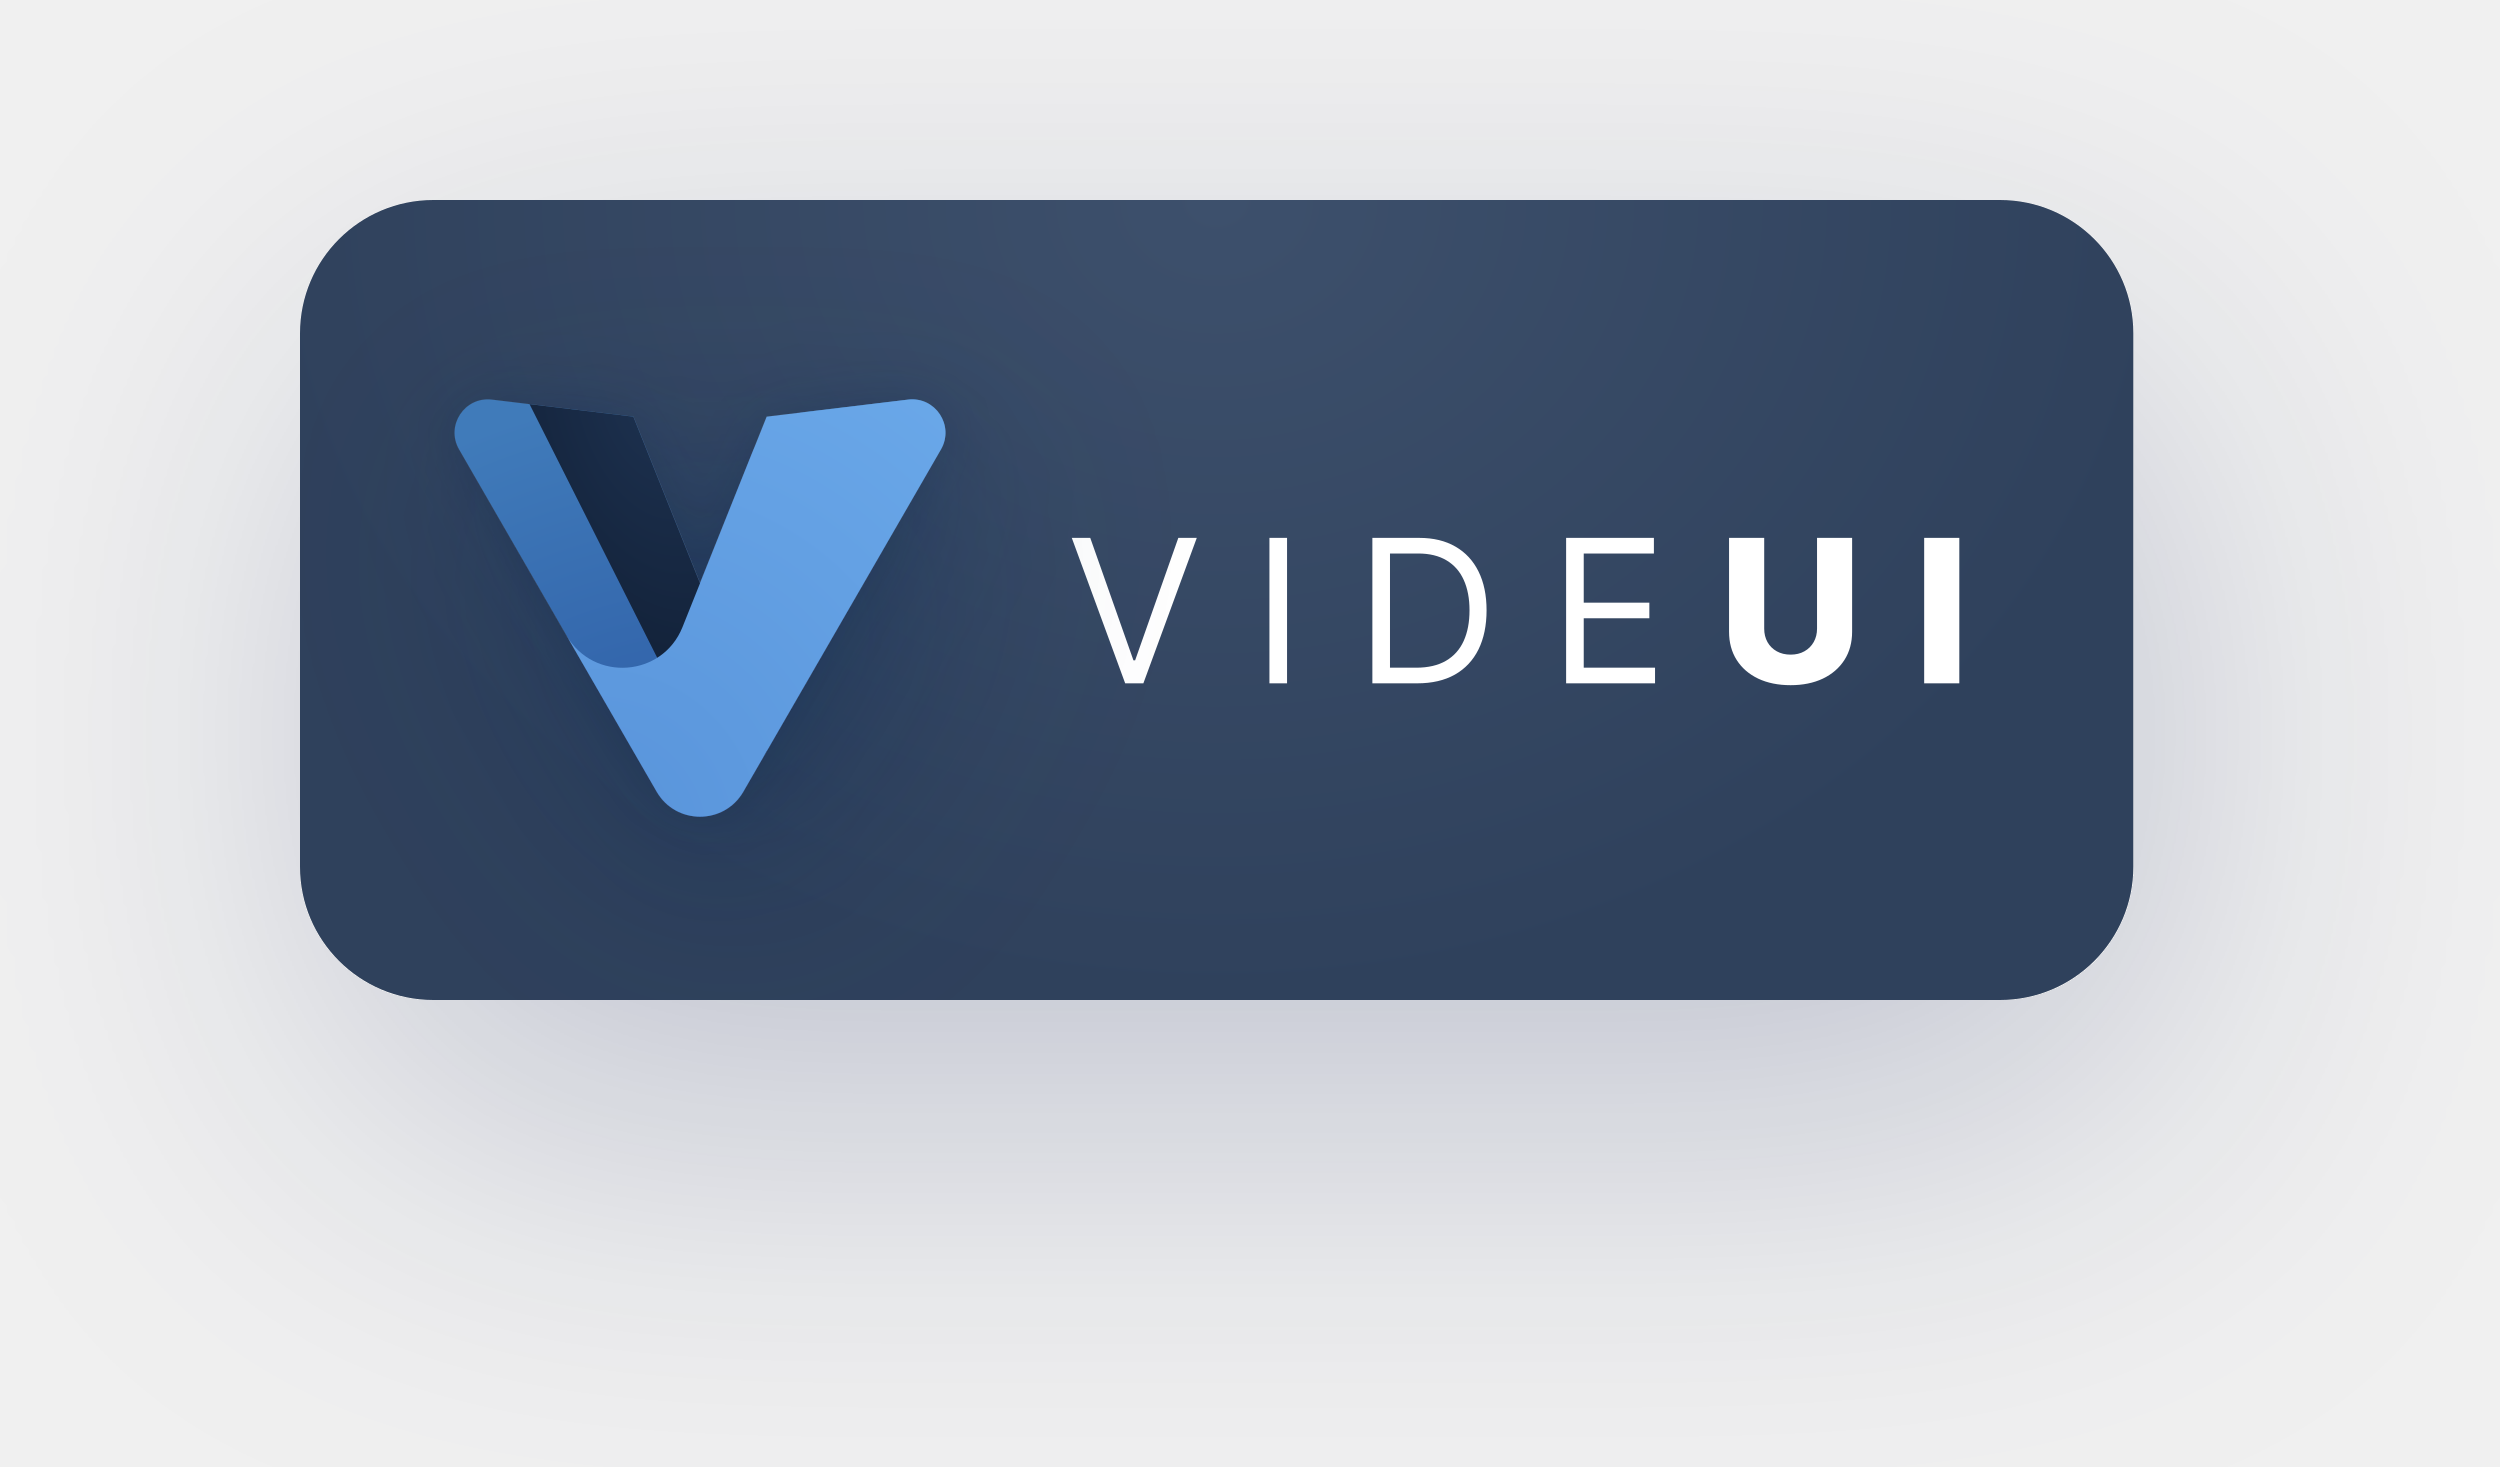
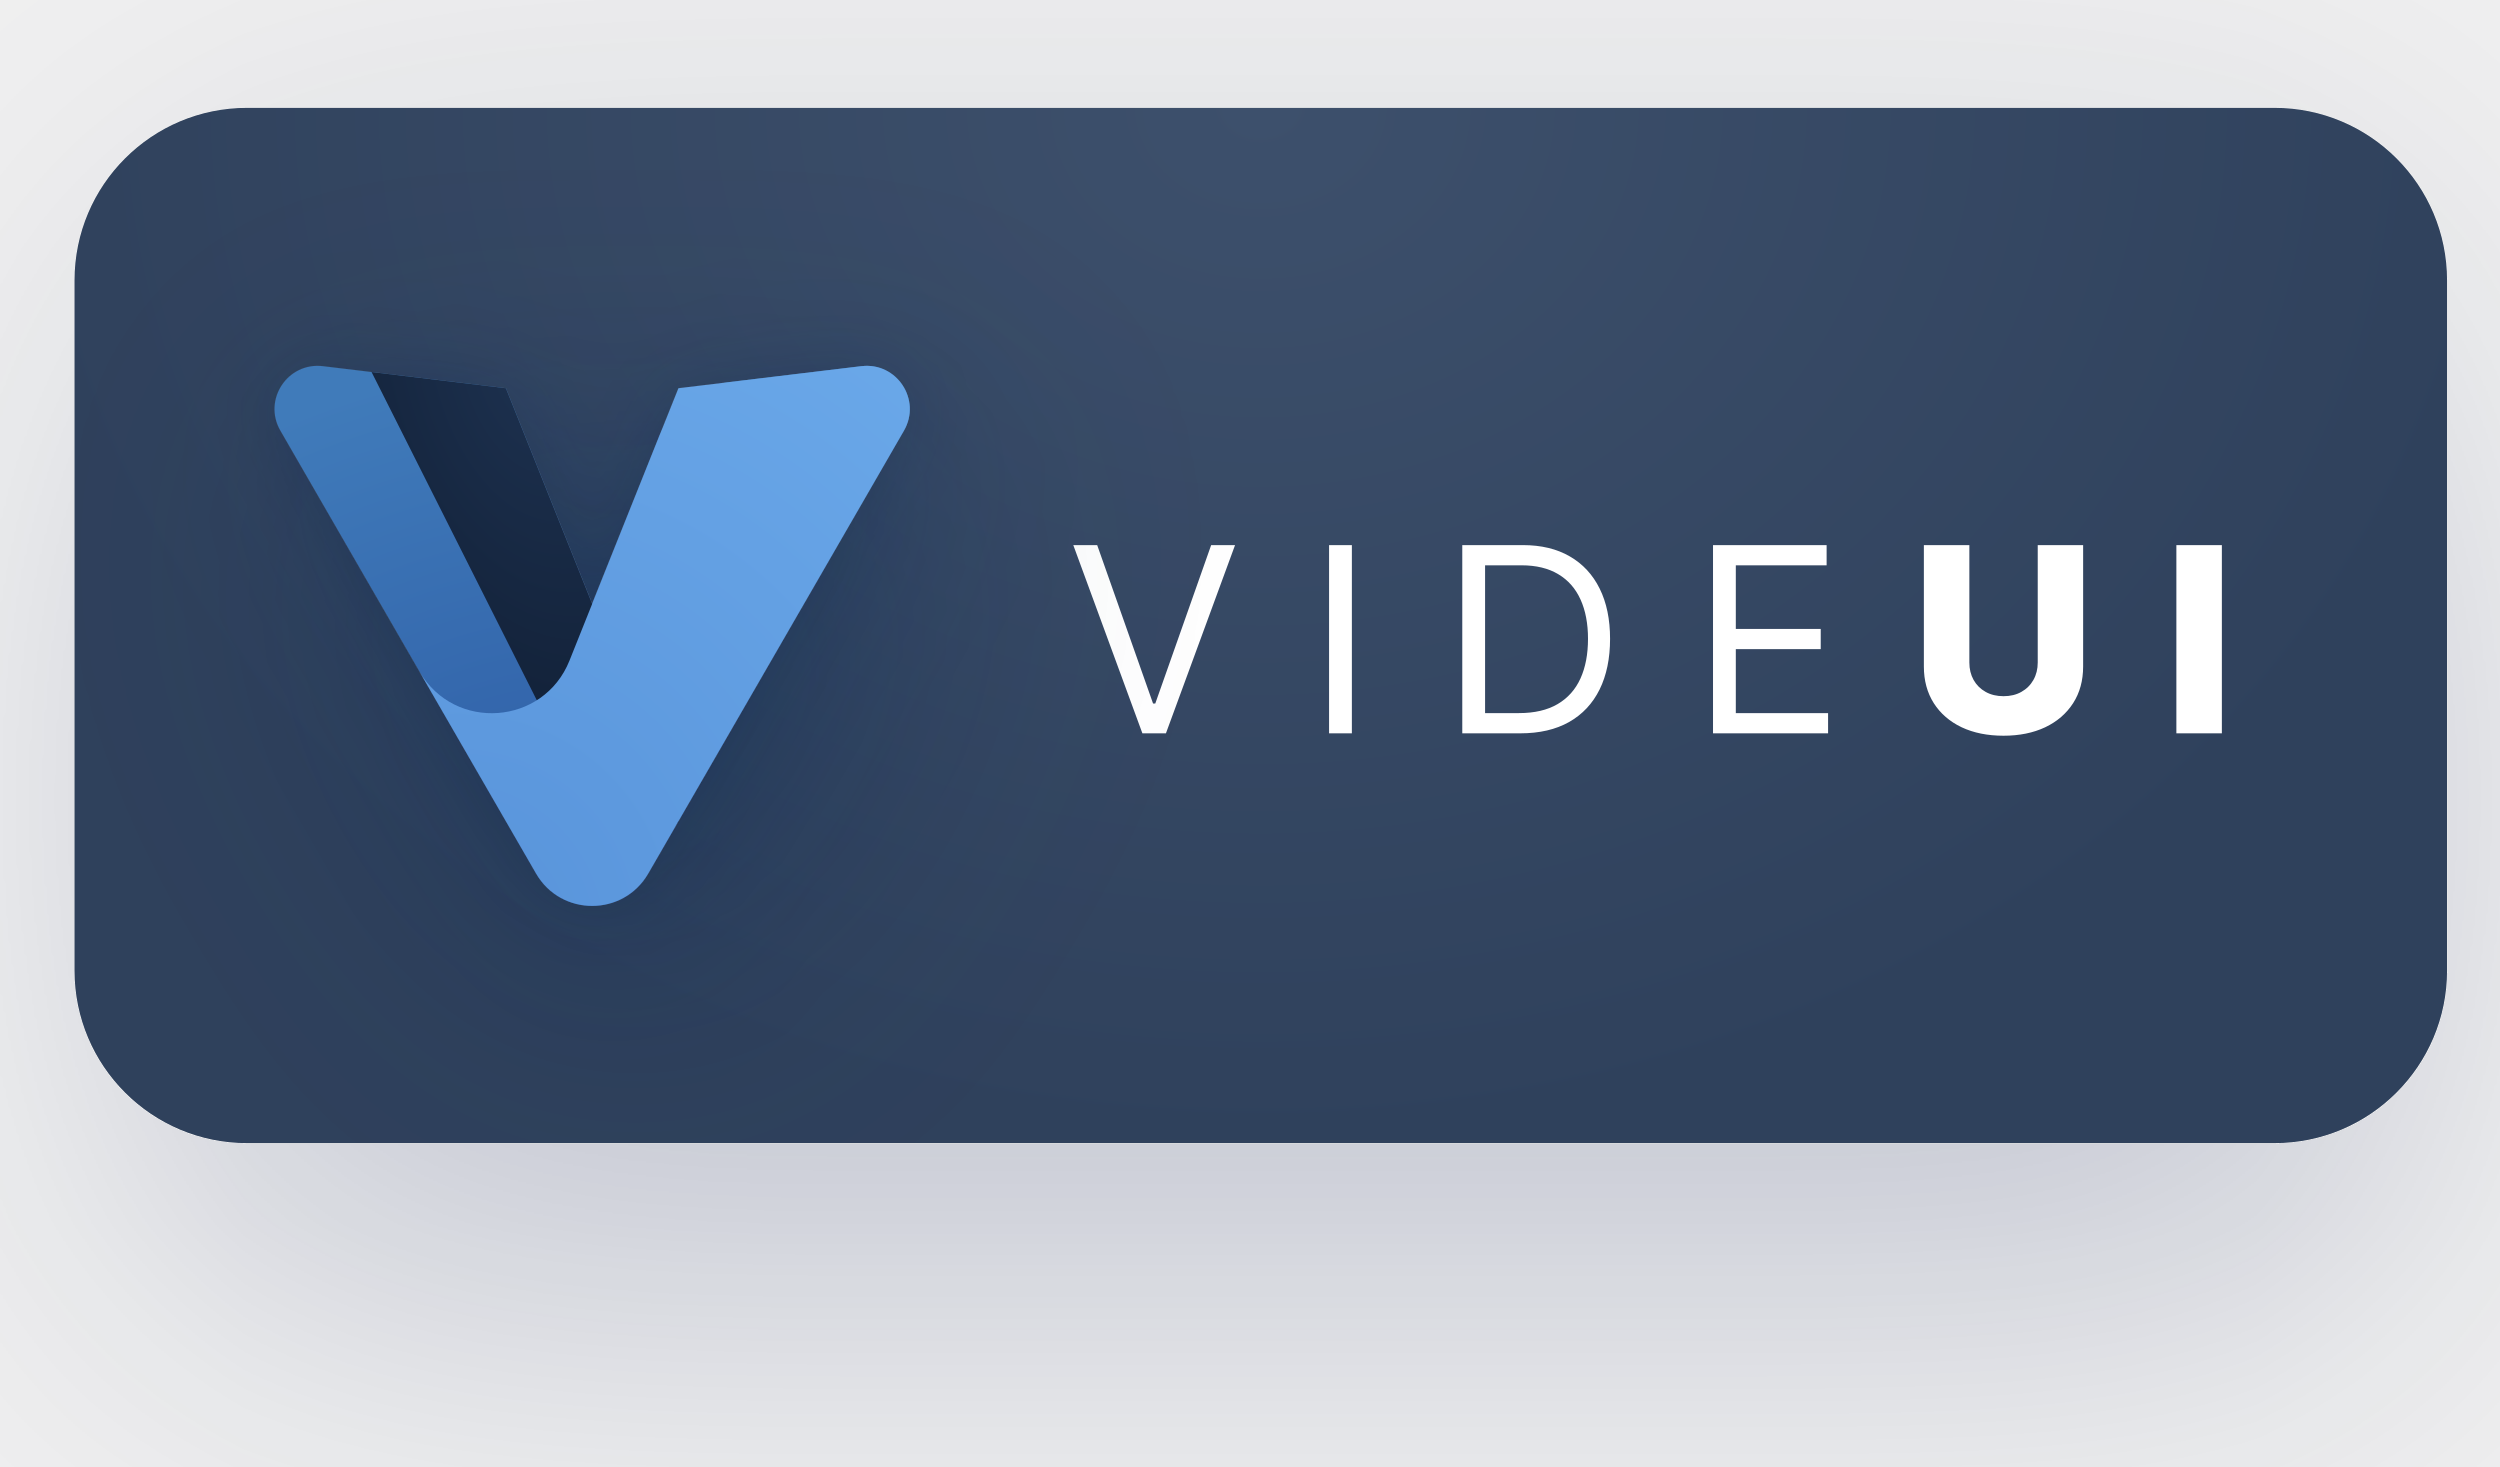
- <svg xmlns="http://www.w3.org/2000/svg" width="150" height="88" viewBox="0 0 150 88" fill="none">
+ <svg xmlns="http://www.w3.org/2000/svg" width="150" height="88" viewBox="15 7 115 68" fill="none">
  <g filter="url(#filter0_d_1_41)">
    <g clip-path="url(#clip0_1_41)">
      <rect x="18" y="12" width="110" height="48" rx="8" fill="url(#paint0_radial_1_41)" />
      <path d="M65.415 32.273L68.006 39.619H68.108L70.699 32.273H71.807L68.602 41H67.511L64.307 32.273H65.415ZM77.223 32.273V41H76.166V32.273H77.223ZM85.035 41H82.342V32.273H85.154C86.001 32.273 86.725 32.447 87.328 32.797C87.93 33.144 88.392 33.642 88.713 34.293C89.034 34.94 89.194 35.716 89.194 36.619C89.194 37.528 89.032 38.311 88.709 38.967C88.385 39.621 87.913 40.124 87.294 40.476C86.674 40.825 85.921 41 85.035 41ZM83.399 40.062H84.967C85.689 40.062 86.287 39.923 86.761 39.645C87.235 39.367 87.589 38.97 87.822 38.456C88.055 37.942 88.171 37.33 88.171 36.619C88.171 35.915 88.056 35.308 87.826 34.8C87.596 34.288 87.252 33.896 86.795 33.624C86.338 33.348 85.768 33.21 85.086 33.21H83.399V40.062ZM93.967 41V32.273H99.234V33.21H95.024V36.159H98.961V37.097H95.024V40.062H99.302V41H93.967ZM109.022 32.273H111.127V37.902C111.127 38.553 110.973 39.119 110.663 39.602C110.353 40.082 109.922 40.455 109.368 40.719C108.814 40.98 108.17 41.111 107.437 41.111C106.696 41.111 106.048 40.98 105.494 40.719C104.94 40.455 104.51 40.082 104.203 39.602C103.896 39.119 103.743 38.553 103.743 37.902V32.273H105.852V37.719C105.852 38.02 105.917 38.288 106.048 38.524C106.181 38.76 106.368 38.945 106.606 39.078C106.845 39.212 107.122 39.278 107.437 39.278C107.752 39.278 108.028 39.212 108.264 39.078C108.502 38.945 108.689 38.76 108.822 38.524C108.956 38.288 109.022 38.02 109.022 37.719V32.273ZM117.559 32.273V41H115.45V32.273H117.559Z" fill="white" />
      <g filter="url(#filter1_ddd_1_41)">
        <path d="M39.402 47.5C40.557 49.5 43.443 49.5 44.598 47.5L56.455 26.964C57.279 25.537 56.12 23.781 54.483 23.978L48.355 24.716C46.903 24.891 45.662 25.844 45.119 27.202L42 35L38 25L29.517 23.978C27.88 23.781 26.721 25.537 27.545 26.964L39.402 47.5Z" fill="url(#paint1_radial_1_41)" />
        <path d="M38 25L42 35L46 45.072C45.141 46.559 42.974 46.497 42.201 44.963L31.773 24.25L38 25Z" fill="url(#paint2_radial_1_41)" />
        <path d="M56.455 26.964L44.598 47.5C43.443 49.5 40.557 49.5 39.402 47.5L38 45.072L34 38.144C35.627 40.932 39.749 40.627 40.948 37.63L42 35L46 25L54.483 23.978C56.12 23.781 57.279 25.537 56.455 26.964Z" fill="url(#paint3_radial_1_41)" />
      </g>
    </g>
  </g>
  <defs>
    <filter id="filter0_d_1_41" x="0" y="0" width="150" height="88" filterUnits="userSpaceOnUse" color-interpolation-filters="sRGB">
      <feFlood flood-opacity="0" result="BackgroundImageFix" />
      <feColorMatrix in="SourceAlpha" type="matrix" values="0 0 0 0 0 0 0 0 0 0 0 0 0 0 0 0 0 0 127 0" result="hardAlpha" />
      <feMorphology radius="4" operator="erode" in="SourceAlpha" result="effect1_dropShadow_1_41" />
      <feOffset dx="2" dy="8" />
      <feGaussianBlur stdDeviation="12" />
      <feComposite in2="hardAlpha" operator="out" />
      <feColorMatrix type="matrix" values="0 0 0 0 0 0 0 0 0 0.069 0 0 0 0 0.314 0 0 0 0.2 0" />
      <feBlend mode="normal" in2="BackgroundImageFix" result="effect1_dropShadow_1_41" />
      <feBlend mode="normal" in="SourceGraphic" in2="effect1_dropShadow_1_41" result="shape" />
    </filter>
    <filter id="filter1_ddd_1_41" x="13.273" y="11.963" width="61.454" height="57.037" filterUnits="userSpaceOnUse" color-interpolation-filters="sRGB">
      <feFlood flood-opacity="0" result="BackgroundImageFix" />
      <feColorMatrix in="SourceAlpha" type="matrix" values="0 0 0 0 0 0 0 0 0 0 0 0 0 0 0 0 0 0 127 0" result="hardAlpha" />
      <feOffset dx="2" dy="4" />
      <feGaussianBlur stdDeviation="8" />
      <feComposite in2="hardAlpha" operator="out" />
      <feColorMatrix type="matrix" values="0 0 0 0 0 0 0 0 0 0.125 0 0 0 0 0.314 0 0 0 0.25 0" />
      <feBlend mode="normal" in2="BackgroundImageFix" result="effect1_dropShadow_1_41" />
      <feColorMatrix in="SourceAlpha" type="matrix" values="0 0 0 0 0 0 0 0 0 0 0 0 0 0 0 0 0 0 127 0" result="hardAlpha" />
      <feOffset dx="1" dy="2" />
      <feGaussianBlur stdDeviation="4" />
      <feComposite in2="hardAlpha" operator="out" />
      <feColorMatrix type="matrix" values="0 0 0 0 0 0 0 0 0 0.125 0 0 0 0 0.314 0 0 0 0.15 0" />
      <feBlend mode="normal" in2="effect1_dropShadow_1_41" result="effect2_dropShadow_1_41" />
      <feColorMatrix in="SourceAlpha" type="matrix" values="0 0 0 0 0 0 0 0 0 0 0 0 0 0 0 0 0 0 127 0" result="hardAlpha" />
      <feOffset />
      <feGaussianBlur stdDeviation="1.5" />
      <feComposite in2="hardAlpha" operator="out" />
      <feColorMatrix type="matrix" values="0 0 0 0 0 0 0 0 0 0.125 0 0 0 0 0.314 0 0 0 0.15 0" />
      <feBlend mode="normal" in2="effect2_dropShadow_1_41" result="effect3_dropShadow_1_41" />
      <feBlend mode="normal" in="SourceGraphic" in2="effect3_dropShadow_1_41" result="shape" />
    </filter>
    <radialGradient id="paint0_radial_1_41" cx="0" cy="0" r="1" gradientUnits="userSpaceOnUse" gradientTransform="translate(73 12) rotate(90) scale(48 58.022)">
      <stop stop-color="#3D506C" />
      <stop offset="1" stop-color="#2F415C" />
    </radialGradient>
    <radialGradient id="paint1_radial_1_41" cx="0" cy="0" r="1" gradientUnits="userSpaceOnUse" gradientTransform="translate(42 51.5) rotate(-90) scale(28 32.3316)">
      <stop stop-color="#2A57A2" />
      <stop offset="1" stop-color="#407BBA" />
    </radialGradient>
    <radialGradient id="paint2_radial_1_41" cx="0" cy="0" r="1" gradientUnits="userSpaceOnUse" gradientTransform="translate(39 24) rotate(74.3578) scale(25.9615 15.2089)">
      <stop stop-color="#1D314F" />
      <stop offset="1" stop-color="#0D1A2E" />
    </radialGradient>
    <radialGradient id="paint3_radial_1_41" cx="0" cy="0" r="1" gradientUnits="userSpaceOnUse" gradientTransform="translate(34 52) rotate(-49.3987) scale(36.8782 31.6434)">
      <stop stop-color="#5792D9" />
      <stop offset="1" stop-color="#6AA8E9" />
    </radialGradient>
    <clipPath id="clip0_1_41">
      <rect x="18" y="12" width="110" height="48" rx="8" fill="white" />
    </clipPath>
  </defs>
</svg>
